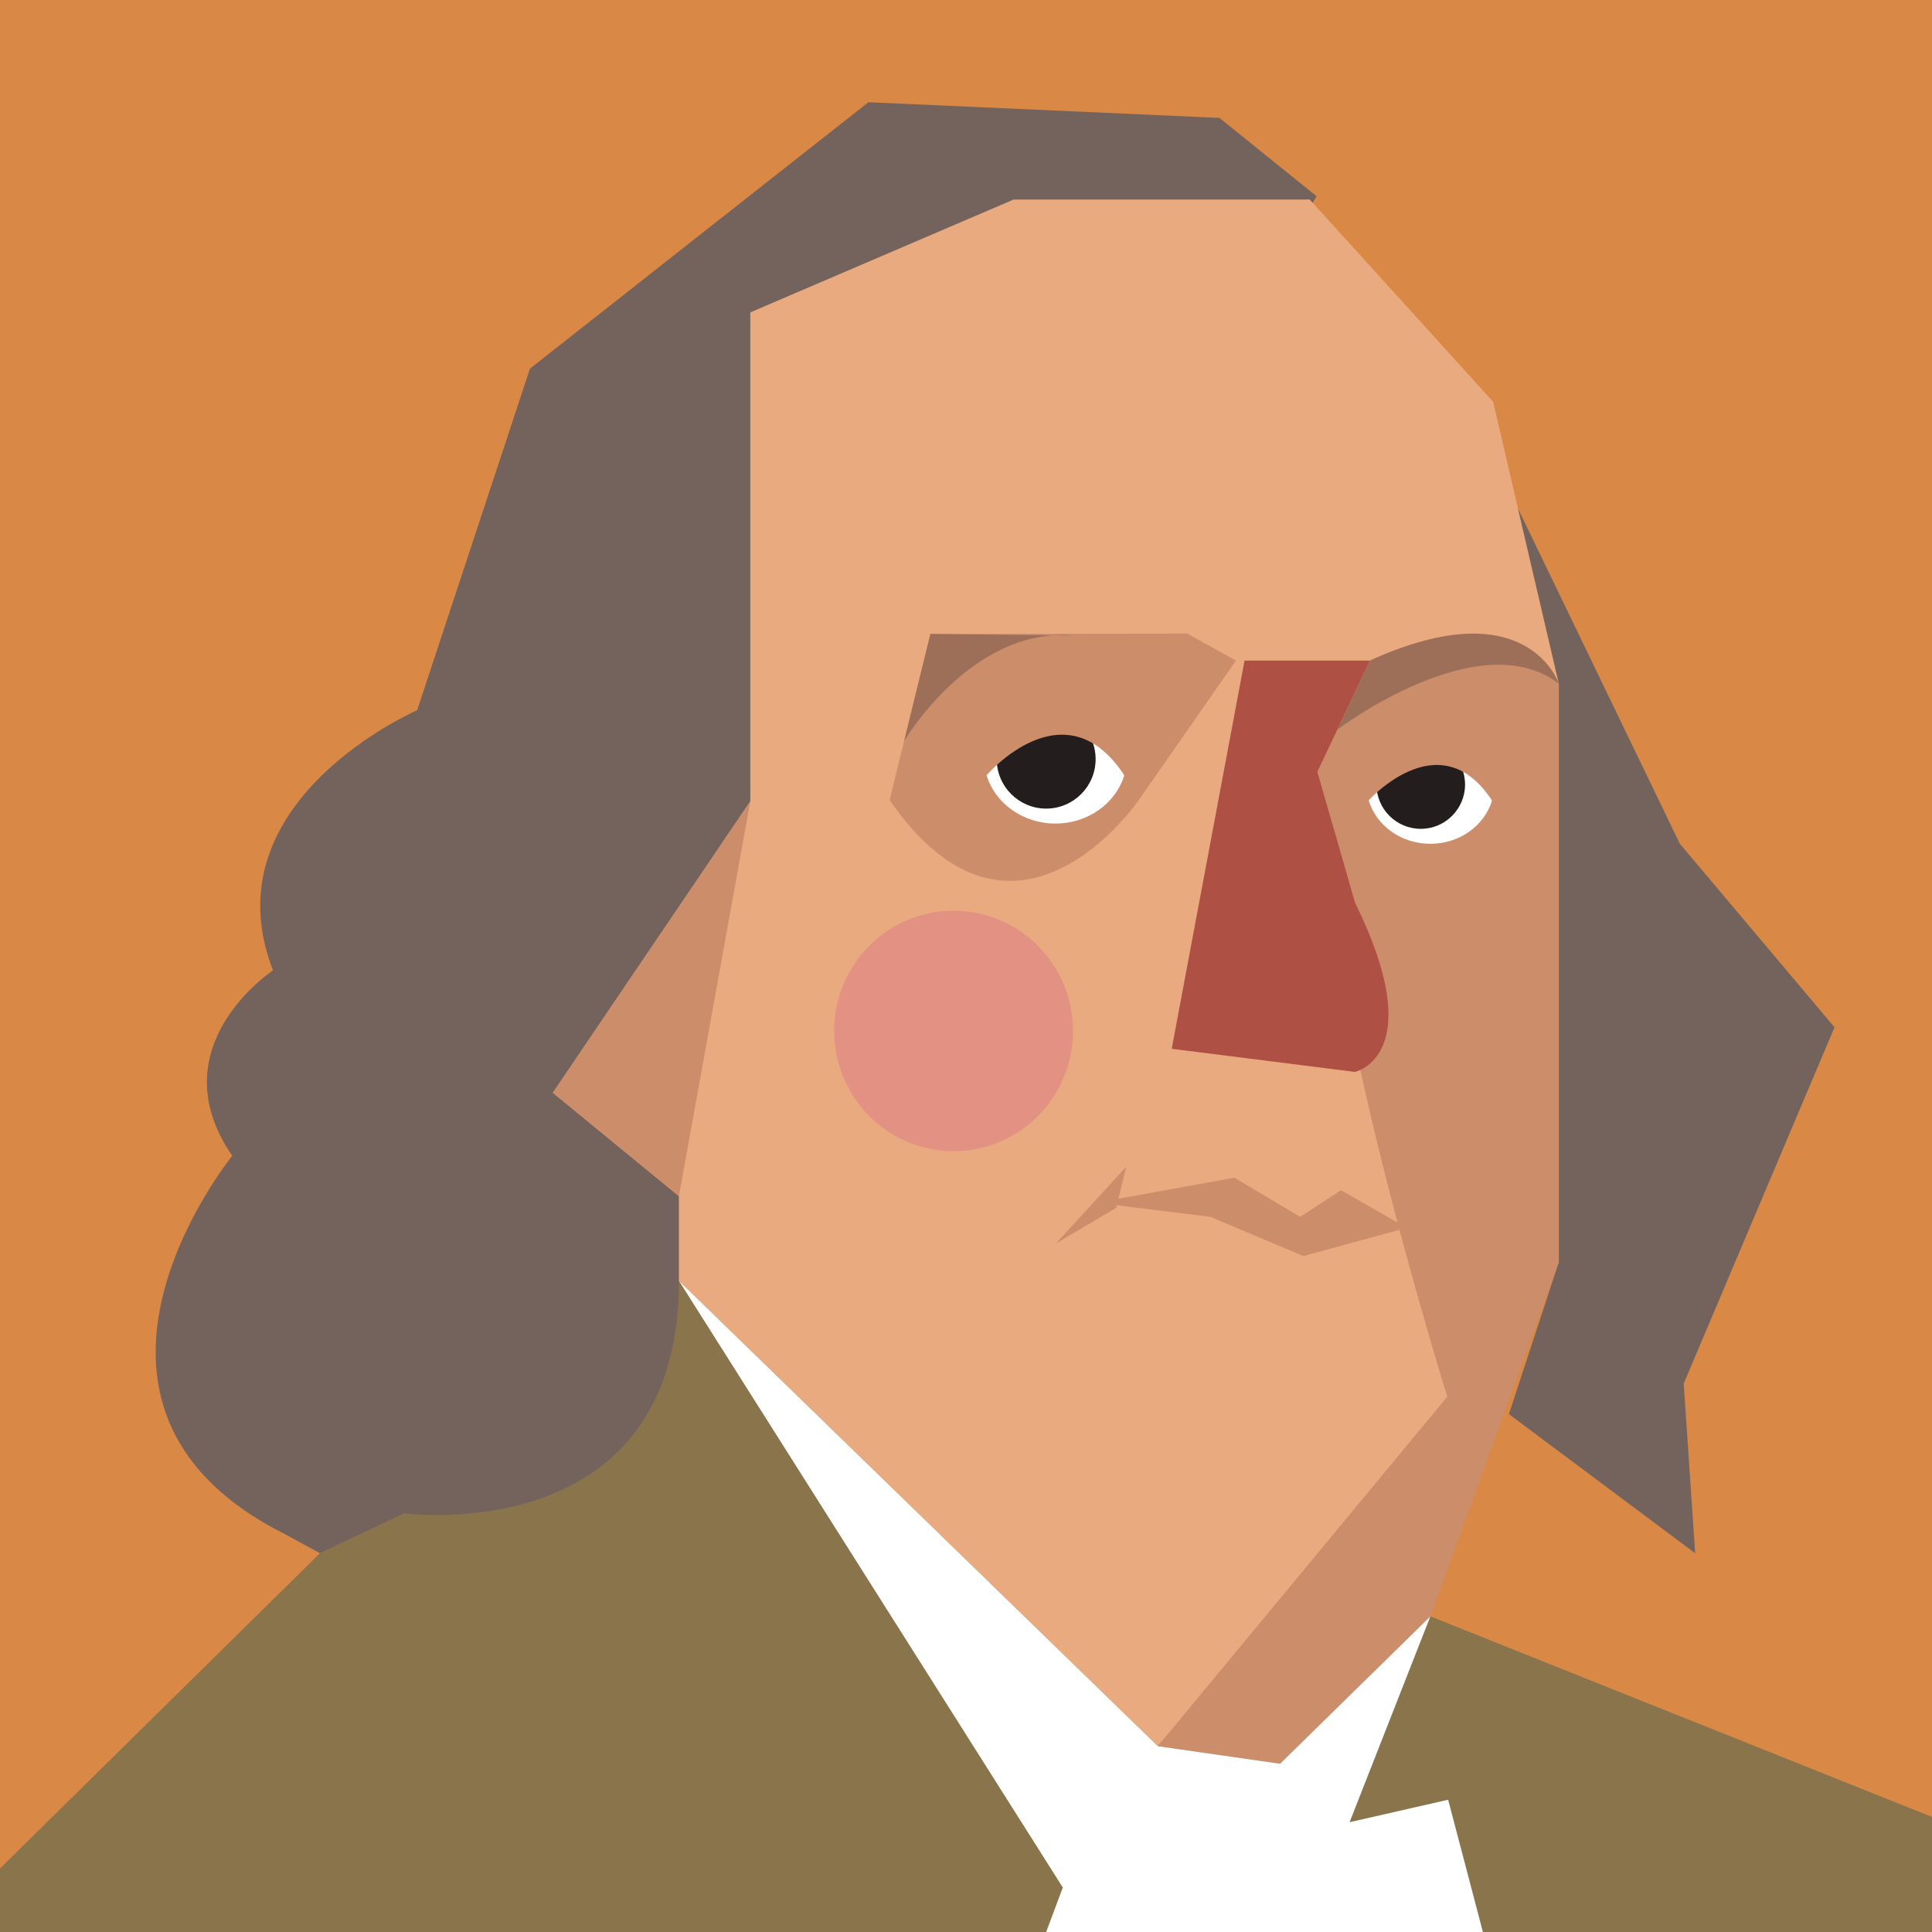
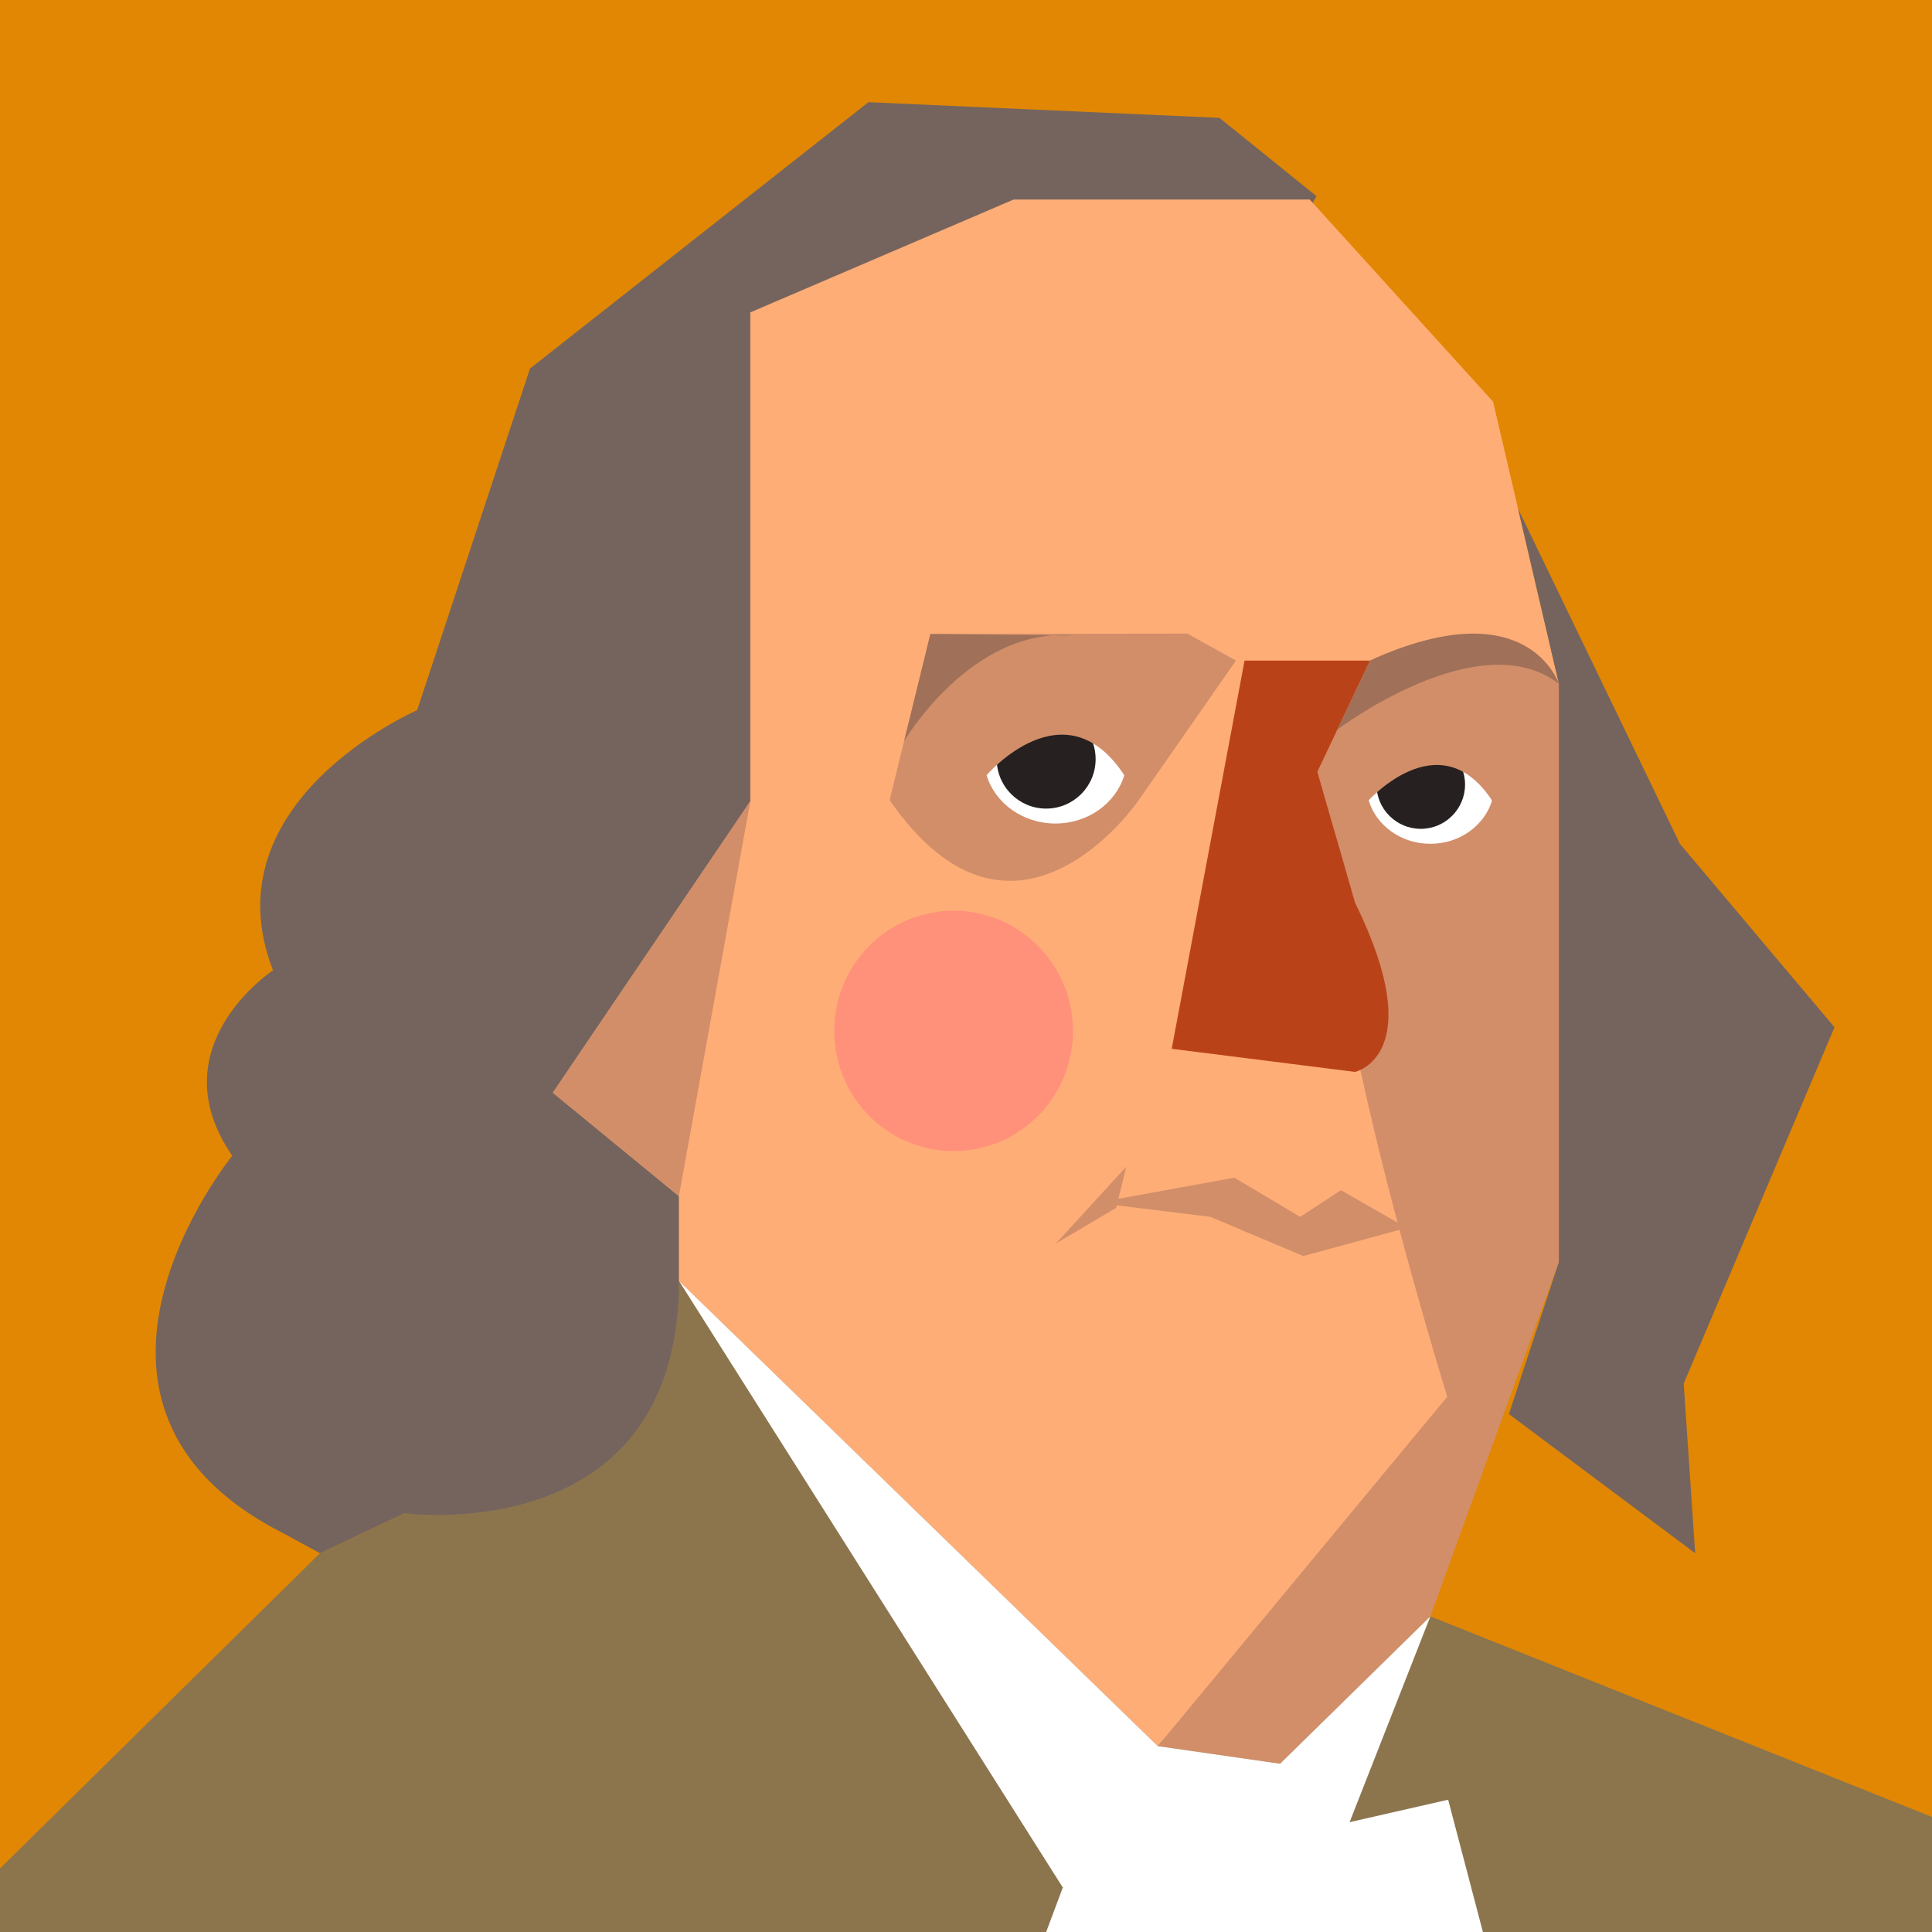
- <svg xmlns="http://www.w3.org/2000/svg" version="1.1" id="Слой_1" x="0px" y="0px" width="55px" height="55px" viewBox="0 0 55 55" enable-background="new 0 0 55 55" xml:space="preserve">
+ <svg xmlns="http://www.w3.org/2000/svg" version="1.1" id="Слой_2" x="0px" y="0px" width="55px" height="55px" viewBox="0 0 55 55" enable-background="new 0 0 55 55" xml:space="preserve">
  <g>
-     <rect fill="#D98945" width="55" height="55" />
-     <polygon fill="#8A744C" points="0,53.191 9.109,44.217 11.518,43.079 19.327,36.461 40.72,46.014 55,51.724 55,55 0,55  " />
-     <path fill="#74635C" d="M37.48,5.586l-2.765-2.23l-9.993-0.446l-9.635,7.584l-3.212,9.725c0,0-5.977,2.587-4.103,7.405   c0,0-3.301,2.172-1.16,5.279c0,0-5.799,7.122,1.517,10.78l0.981,0.535l2.409-1.138c0,0,7.809,1.054,7.809-6.619L37.48,5.586z" />
-     <polyline fill="#E9AA7F" points="29.523,5.681 37.285,5.681 42.505,11.435 44.378,19.465 44.378,35.925 36.951,45.159    32.961,49.71 19.327,36.461 19.327,34.052 15.739,31.108 21.36,22.811 21.36,8.893 28.854,5.681  " />
-     <path fill="#CC8D6B" d="M25.326,22.776l1.16-4.729l7.315-0.01l1.384,0.768l-2.766,3.97C32.419,22.776,28.895,27.951,25.326,22.776z   " />
-     <path fill="#CC8D6B" d="M39.004,18.805c0,0,3.861-1.982,5.374,0.66v4.515v11.945l-3.152,3.918c0,0-3.933-12.593-3.265-16.281   l-0.457-1.59" />
-     <path fill="#FFFFFF" d="M30.046,20.695c-0.934,0-1.72,0.582-1.96,1.375c0.24,0.793,1.026,1.375,1.96,1.375   c0.934,0,1.72-0.582,1.96-1.375C31.766,21.277,30.981,20.695,30.046,20.695z" />
+     <rect y="0" fill="#E28703" width="55" height="55" />
+     <polygon fill="#8C754D" points="0,53.191 9.109,44.217 11.518,43.079 19.327,36.461 40.72,46.014 55,51.724 55,55 0,55  " />
+     <path fill="#75645D" d="M37.48,5.585l-2.765-2.23l-9.993-0.446l-9.635,7.584l-3.212,9.725c0,0-5.977,2.587-4.103,7.405   c0,0-3.301,2.172-1.16,5.279c0,0-5.799,7.122,1.517,10.78l0.981,0.535l2.409-1.138c0,0,7.809,1.054,7.809-6.619L37.48,5.585z" />
+     <polyline fill="#FFAD77" points="29.523,5.681 37.285,5.681 42.505,11.435 44.378,19.465 44.378,35.925 36.951,45.159    32.961,49.709 19.327,36.461 19.327,34.052 15.739,31.107 21.36,22.81 21.36,8.893 28.854,5.681  " />
+     <path fill="#D18E69" d="M25.326,22.776l1.16-4.729l7.315-0.01l1.384,0.768l-2.766,3.97C32.419,22.776,28.895,27.95,25.326,22.776z" />
+     <path fill="#D18E69" d="M39.004,18.805c0,0,3.861-1.982,5.374,0.66v4.515v11.945l-3.152,3.918c0,0-3.933-12.593-3.265-16.281   l-0.457-1.59" />
+     <path fill="#FFFFFF" d="M30.046,20.694c-0.934,0-1.72,0.582-1.96,1.375c0.24,0.793,1.026,1.375,1.96,1.375   c0.934,0,1.72-0.582,1.96-1.375C31.766,21.276,30.981,20.694,30.046,20.694z" />
    <path fill="#FFFFFF" d="M40.72,21.559c-0.836,0-1.54,0.522-1.755,1.231c0.215,0.71,0.918,1.231,1.755,1.231   c0.837,0,1.54-0.522,1.755-1.231C42.26,22.08,41.557,21.559,40.72,21.559z" />
-     <path fill="#AF5045" d="M33.356,29.857l5.219,0.658c0,0,2.141-0.468,0-4.818l-1.071-3.725l1.499-3.167H35.43L33.356,29.857z" />
-     <circle fill="#241D1D" cx="29.782" cy="21.611" r="1.408" />
-     <circle fill="#241D1D" cx="40.446" cy="22.334" r="1.261" />
-     <path fill="#9D6F59" d="M25.739,21.096c0,0,1.917-3.256,4.808-3.004l-4.06-0.045L25.739,21.096z" />
-     <path fill="#9D6F59" d="M38.075,20.768c0,0,4.032-3.053,6.303-1.303c0,0-0.887-2.712-5.374-0.66L38.075,20.768z" />
-     <polygon fill="#CC8D6B" points="38.174,33.883 37.014,34.642 35.141,33.527 31.838,34.127 32.062,33.214 30.059,35.4    31.775,34.384 31.793,34.312 34.46,34.642 37.103,35.757 40.047,34.954  " />
-     <polygon fill="#74635C" points="43.215,14.48 47.823,24.022 52.225,29.244 47.932,39.387 48.258,44.217 42.955,40.257    44.378,35.925 44.378,19.465  " />
-     <polygon fill="#CC8D6B" points="44.378,35.925 40.72,46.014 36.441,50.21 32.961,49.71  " />
-     <path fill="#CC8D6B" d="M28.086,22.07c0,0,2.217-2.597,3.92,0l0.634-0.458l-2.037-2.476l-2.955,1.067L28.086,22.07z" />
-     <path fill="#CC8D6B" d="M38.878,22.872c0,0,2.072-2.408,3.598-0.082l0.48-0.328l-1.824-2.217l-2.646,0.956L38.878,22.872z" />
-     <polygon fill="#CC8D6B" points="21.36,22.811 19.327,34.052 15.739,31.108  " />
-     <polygon fill="#FFFFFF" points="19.327,36.461 32.961,49.71 36.441,50.21 40.72,46.014 37.48,54.269 30.256,53.734  " />
-     <polygon fill="#FFFFFF" points="29.782,55 30.256,53.734 41.226,51.235 42.215,55  " />
-     <ellipse fill="#E29182" cx="27.147" cy="29.349" rx="3.399" ry="3.422" />
+     <path fill="#BA4219" d="M33.356,29.857l5.219,0.658c0,0,2.141-0.468,0-4.818l-1.071-3.725l1.499-3.167H35.43L33.356,29.857z" />
+     <circle fill="#262020" cx="29.782" cy="21.611" r="1.408" />
+     <circle fill="#262020" cx="40.446" cy="22.334" r="1.261" />
+     <path fill="#A07058" d="M25.739,21.096c0,0,1.917-3.256,4.808-3.004l-4.06-0.045L25.739,21.096z" />
+     <path fill="#A07058" d="M38.075,20.768c0,0,4.032-3.053,6.303-1.303c0,0-0.887-2.712-5.374-0.66L38.075,20.768z" />
+     <polygon fill="#D18E69" points="38.174,33.883 37.014,34.642 35.141,33.526 31.838,34.127 32.062,33.214 30.059,35.4    31.775,34.384 31.793,34.312 34.46,34.642 37.103,35.757 40.047,34.954  " />
+     <polygon fill="#75645D" points="43.215,14.48 47.823,24.021 52.225,29.244 47.932,39.387 48.258,44.217 42.955,40.256    44.378,35.925 44.378,19.465  " />
+     <polygon fill="#D18E69" points="44.378,35.925 40.72,46.014 36.441,50.21 32.961,49.709  " />
+     <path fill="#D18E69" d="M28.086,22.069c0,0,2.217-2.597,3.92,0l0.634-0.458l-2.037-2.476l-2.955,1.067L28.086,22.069z" />
+     <path fill="#D18E69" d="M38.878,22.872c0,0,2.072-2.408,3.598-0.082l0.48-0.328l-1.824-2.217l-2.646,0.956L38.878,22.872z" />
+     <polygon fill="#D18E69" points="21.36,22.81 19.327,34.052 15.739,31.107  " />
+     <polygon fill="#FFFFFF" points="19.327,36.461 32.961,49.709 36.441,50.21 40.72,46.014 37.48,54.269 30.256,53.734  " />
+     <polygon fill="#FFFFFF" points="29.782,55 30.256,53.734 41.226,51.234 42.215,55  " />
+     <ellipse fill="#FF917B" cx="27.147" cy="29.348" rx="3.399" ry="3.422" />
  </g>
</svg>
